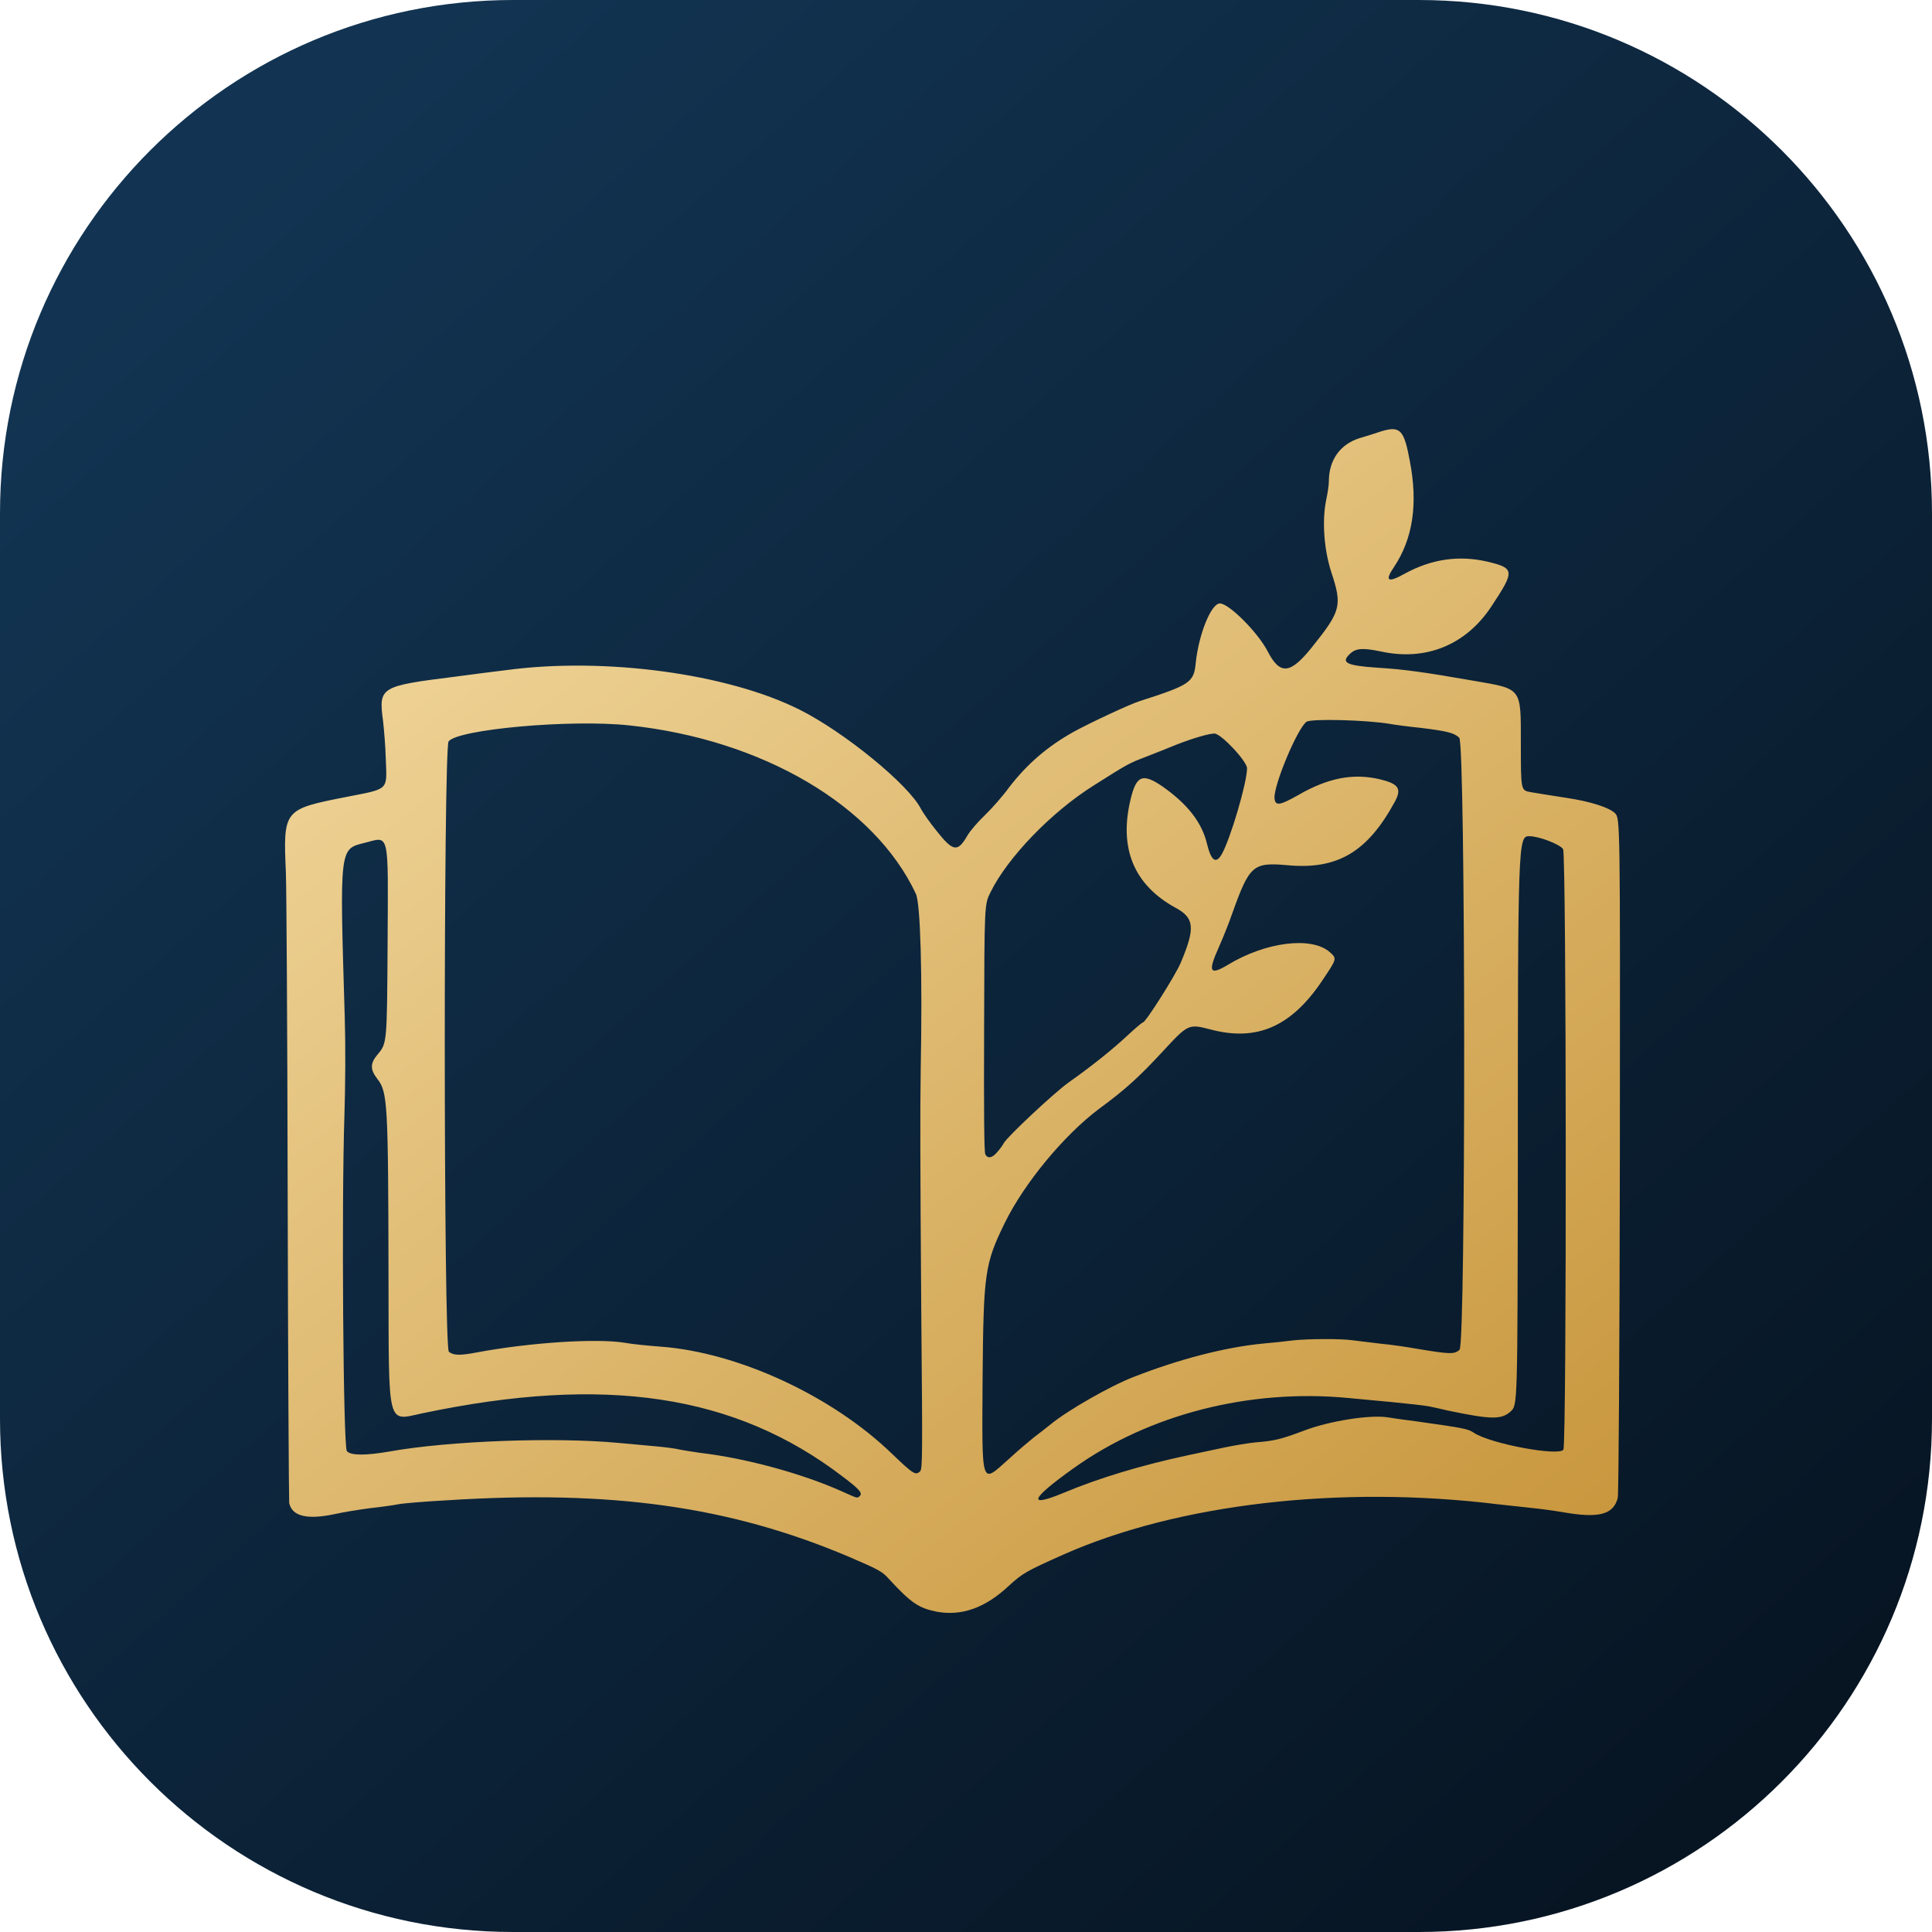
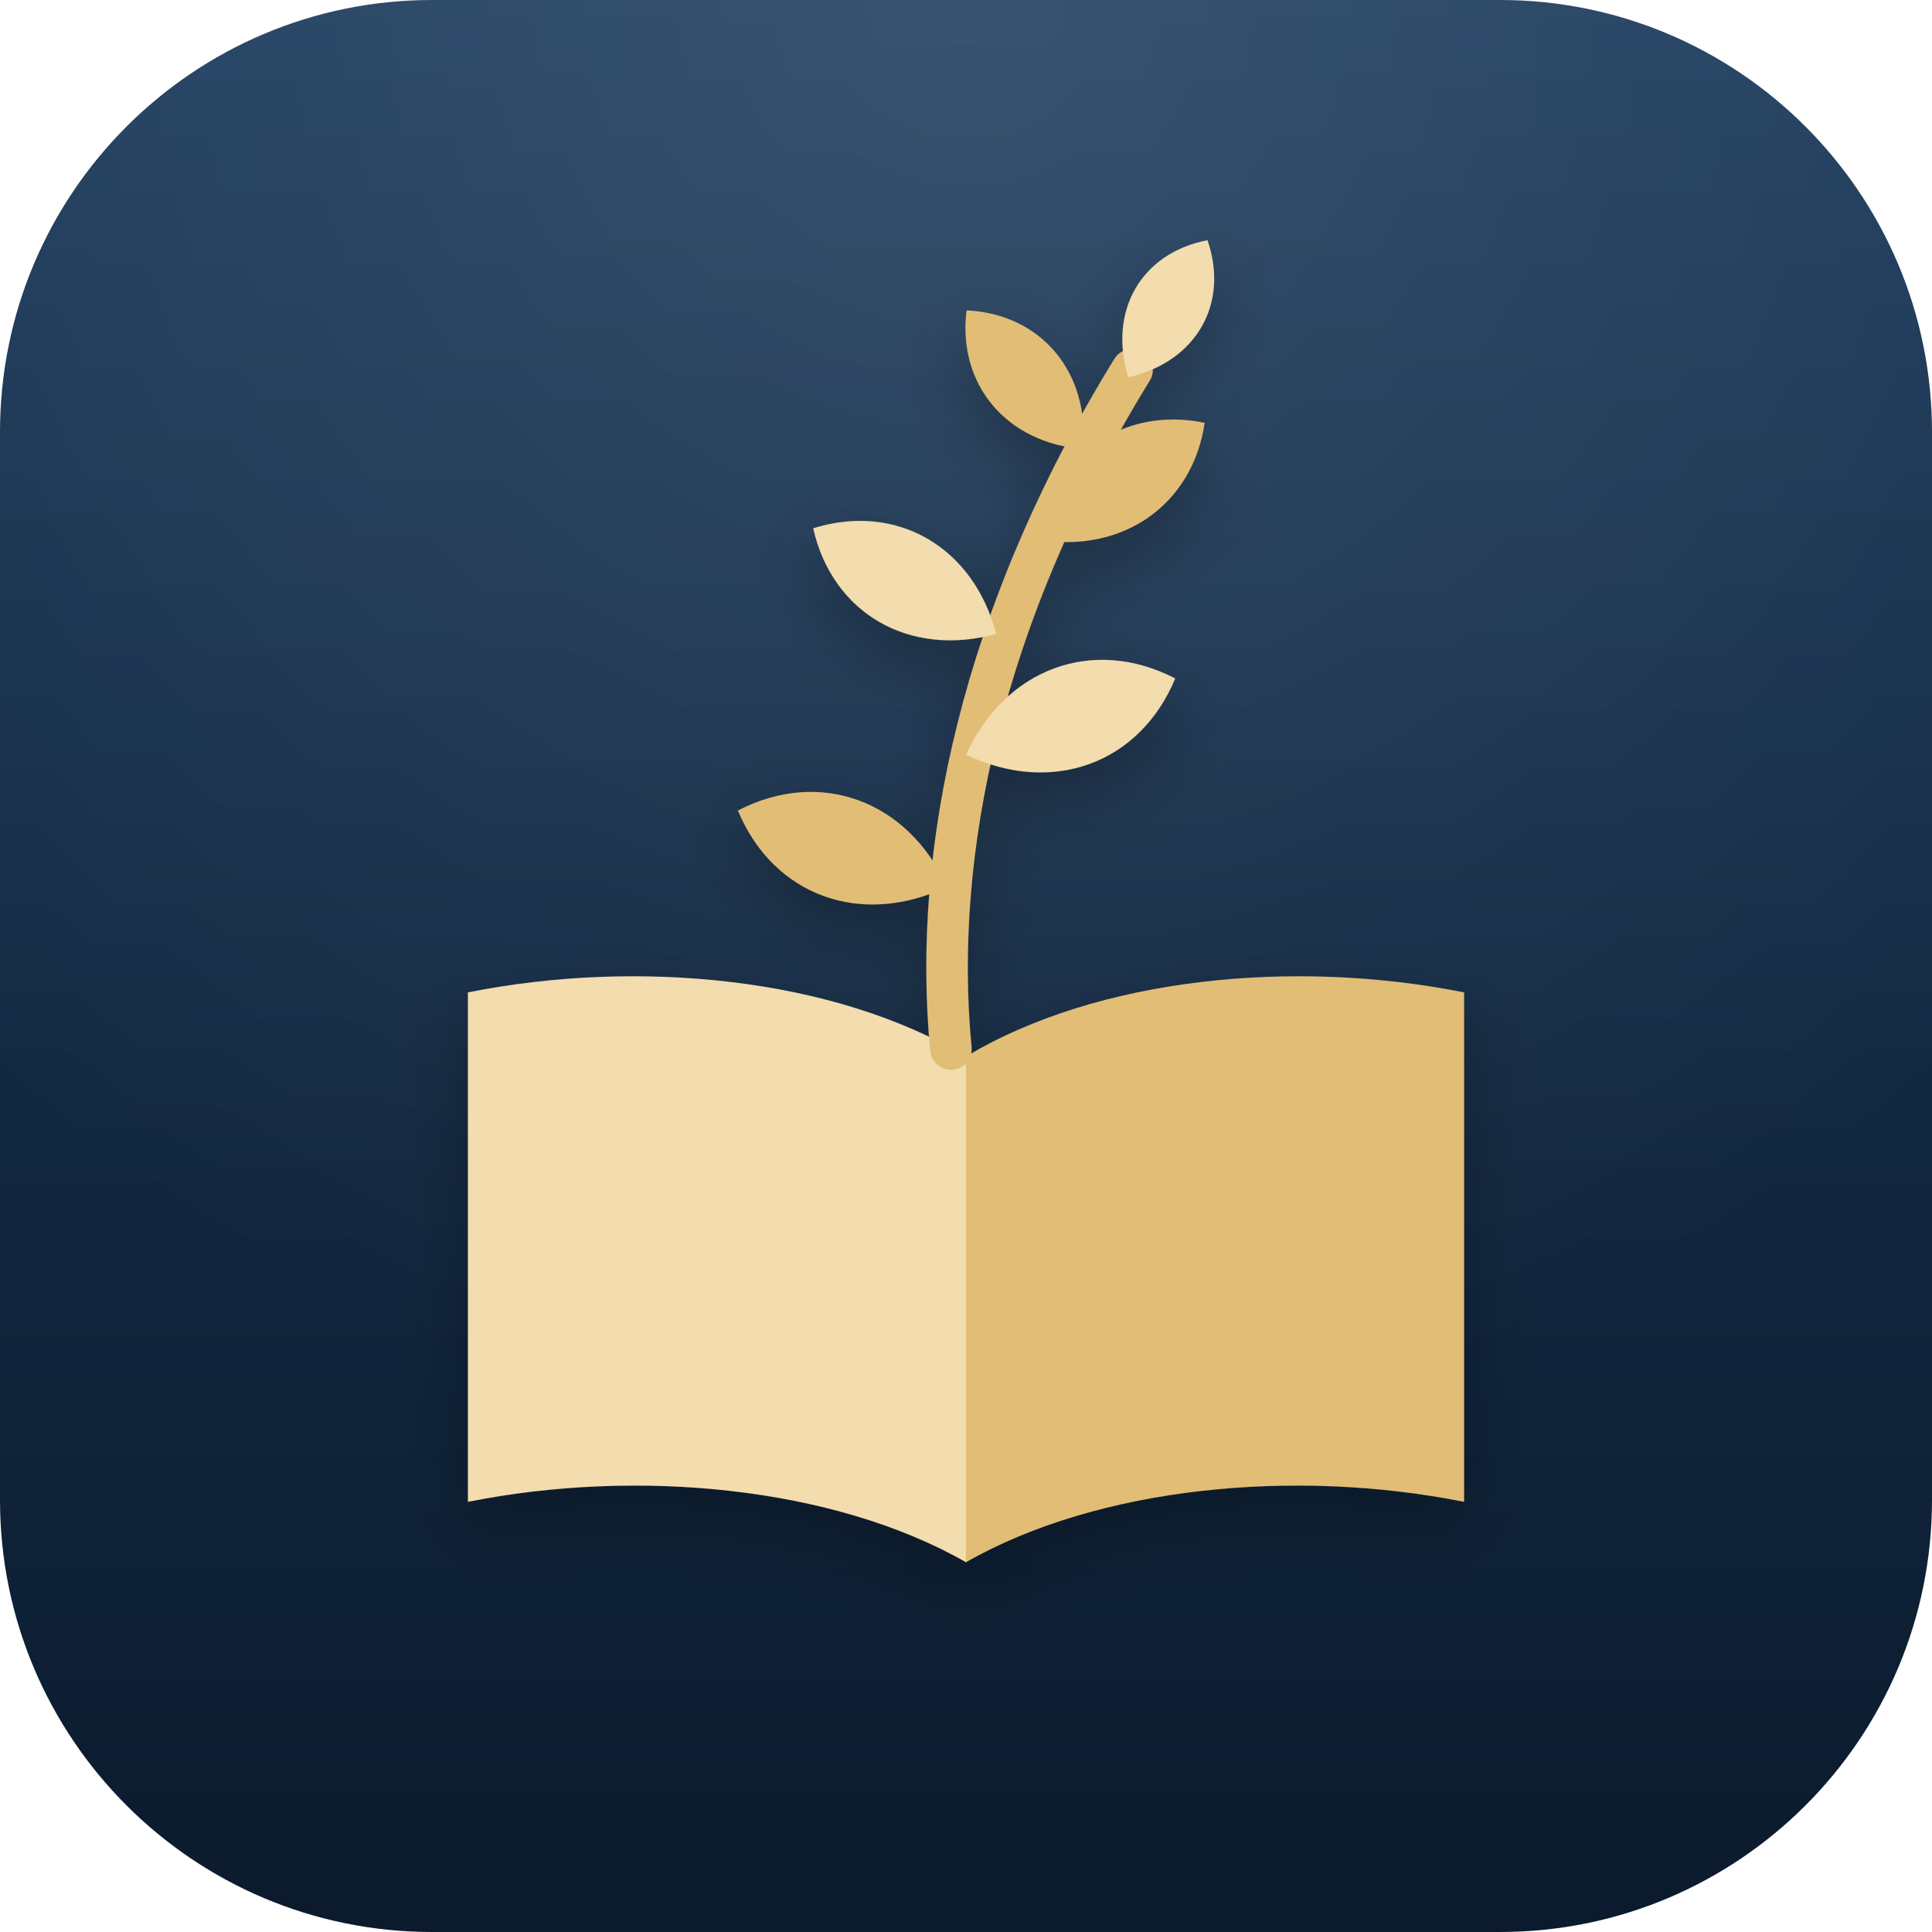
- <svg xmlns="http://www.w3.org/2000/svg" viewBox="0 0 64 64" role="img" aria-label="Noesis">
+ <svg xmlns="http://www.w3.org/2000/svg" viewBox="0 0 1024 1024">
  <defs>
-     <linearGradient id="noesis-bg" x1="8" y1="6" x2="56" y2="60" gradientUnits="userSpaceOnUse">
-       <stop stop-color="#123452" />
-       <stop offset="1" stop-color="#071523" />
+     <linearGradient id="noesis-tile" x1="0" y1="0" x2="0" y2="1">
+       <stop offset="0" stop-color="#1d3c5e" />
+       <stop offset="1" stop-color="#0b1a2c" />
    </linearGradient>
-     <linearGradient id="noesis-gold" x1="14" y1="8" x2="50" y2="54" gradientUnits="userSpaceOnUse">
-       <stop stop-color="#f6dfa8" />
-       <stop offset="1" stop-color="#c8963c" />
-     </linearGradient>
+     <radialGradient id="noesis-light" cx="50%" cy="0%" r="75%">
+       <stop offset="0" stop-color="#ffffff" stop-opacity=".12" />
+       <stop offset="1" stop-color="#ffffff" stop-opacity="0" />
+     </radialGradient>
+     <filter id="noesis-lift" x="-20%" y="-20%" width="140%" height="150%">
+       <feDropShadow dx="0" dy="14" stdDeviation="18" flood-color="#000" flood-opacity=".28" />
+     </filter>
  </defs>
-   <rect width="64" height="64" rx="17" fill="url(#noesis-bg)" />
-   <path transform="translate(0.00 0.00) scale(1.0)" fill="url(#noesis-gold)" fill-rule="evenodd" d="M31.03 53.39C30.44 53.27 30.19 53.11 29.47 52.33C29.22 52.05 29.14 52.01 28.12 51.57C24.18 49.90 20.27 49.35 14.79 49.70C14.06 49.74 13.34 49.80 13.20 49.83C13.05 49.86 12.63 49.92 12.26 49.96C11.89 50.01 11.38 50.09 11.12 50.15C10.19 50.35 9.68 50.24 9.58 49.79C9.57 49.71 9.54 45.14 9.53 39.64C9.52 34.14 9.49 29.31 9.47 28.90C9.38 26.82 9.39 26.81 11.47 26.40C12.90 26.12 12.82 26.20 12.78 25.15C12.77 24.72 12.72 24.16 12.69 23.89C12.54 22.75 12.58 22.73 15.12 22.41C15.70 22.33 16.44 22.24 16.76 22.20C20.02 21.76 24.10 22.31 26.49 23.51C27.97 24.25 30.11 26.00 30.51 26.80C30.58 26.93 30.81 27.26 31.03 27.53C31.57 28.21 31.72 28.24 32.04 27.69C32.13 27.53 32.39 27.23 32.62 27.01C32.85 26.79 33.22 26.37 33.43 26.08C34.03 25.30 34.71 24.72 35.57 24.24C36.14 23.93 37.40 23.34 37.74 23.23C39.42 22.69 39.55 22.61 39.61 21.96C39.71 21.01 40.12 19.99 40.41 19.99C40.71 19.99 41.66 20.94 41.99 21.57C42.40 22.37 42.74 22.34 43.46 21.44C44.42 20.24 44.47 20.07 44.10 18.95C43.86 18.21 43.79 17.26 43.93 16.57C43.98 16.34 44.02 16.06 44.02 15.95C44.02 15.23 44.40 14.71 45.05 14.51C45.26 14.45 45.58 14.35 45.75 14.29C46.38 14.10 46.51 14.23 46.70 15.26C46.98 16.70 46.80 17.85 46.18 18.78C45.86 19.25 45.97 19.32 46.54 19.00C47.42 18.52 48.32 18.39 49.25 18.60C50.18 18.82 50.19 18.90 49.41 20.08C48.57 21.36 47.24 21.91 45.74 21.58C45.16 21.46 44.92 21.47 44.73 21.65C44.40 21.95 44.59 22.05 45.65 22.12C46.50 22.17 47.20 22.27 48.81 22.55C50.43 22.83 50.38 22.76 50.38 24.62C50.38 26.19 50.38 26.18 50.70 26.24C50.86 26.27 51.51 26.37 51.89 26.43C52.69 26.55 53.31 26.75 53.50 26.94C53.67 27.12 53.67 27.12 53.66 38.27C53.65 44.89 53.62 49.51 53.59 49.62C53.45 50.17 52.97 50.30 51.81 50.10C51.46 50.04 51.01 49.98 50.80 49.96C50.60 49.94 50.06 49.88 49.61 49.83C44.38 49.19 39.00 49.82 35.22 51.50C33.99 52.05 33.88 52.11 33.41 52.54C32.63 53.27 31.85 53.54 31.03 53.39ZM35.24 49.45C36.41 48.96 37.80 48.54 39.34 48.21C39.68 48.14 40.23 48.02 40.56 47.95C40.90 47.88 41.37 47.80 41.60 47.78C42.22 47.73 42.43 47.68 43.20 47.39C44.04 47.07 45.38 46.86 45.96 46.95C46.14 46.98 46.56 47.04 46.89 47.08C48.52 47.31 48.62 47.33 48.82 47.46C49.37 47.83 51.66 48.25 51.79 48.02C51.90 47.80 51.89 28.32 51.78 28.13C51.68 27.97 50.98 27.70 50.66 27.70C50.29 27.70 50.28 27.82 50.28 38.58C50.27 46.54 50.27 46.54 50.05 46.75C49.74 47.03 49.42 47.03 47.98 46.73C47.78 46.68 47.49 46.62 47.35 46.59C47.20 46.56 46.66 46.50 46.15 46.45C45.64 46.40 44.97 46.34 44.66 46.31C41.39 46.00 38.06 46.85 35.56 48.64C34.13 49.66 34.01 49.96 35.24 49.45ZM28.48 49.56C28.58 49.46 28.48 49.34 27.91 48.91C24.35 46.19 20.05 45.54 13.98 46.82C12.81 47.07 12.88 47.34 12.87 42.34C12.86 36.50 12.84 36.18 12.50 35.74C12.26 35.43 12.26 35.23 12.50 34.94C12.82 34.56 12.82 34.60 12.84 31.24C12.86 27.47 12.91 27.71 12.08 27.92C11.24 28.13 11.25 28.04 11.42 33.69C11.45 34.73 11.44 35.92 11.41 36.93C11.31 39.88 11.37 47.93 11.49 48.07C11.62 48.22 12.11 48.22 12.92 48.08C14.88 47.73 18.39 47.60 20.51 47.80C20.82 47.83 21.36 47.88 21.71 47.91C22.06 47.94 22.42 47.99 22.52 48.02C22.62 48.04 22.93 48.09 23.21 48.13C24.67 48.30 26.54 48.80 27.88 49.40C28.42 49.64 28.39 49.64 28.48 49.56ZM30.48 48.74C30.56 48.66 30.56 48.16 30.52 43.70C30.48 38.16 30.48 36.92 30.50 35.41C30.56 32.25 30.49 29.93 30.34 29.61C28.97 26.68 25.26 24.50 20.85 24.03C18.91 23.82 15.16 24.16 14.86 24.56C14.69 24.80 14.69 44.64 14.87 44.78C15.02 44.90 15.23 44.91 15.80 44.80C17.57 44.47 19.76 44.33 20.69 44.48C20.96 44.53 21.50 44.58 21.89 44.61C24.46 44.80 27.58 46.25 29.55 48.16C30.26 48.84 30.33 48.88 30.48 48.74ZM33.41 48.34C33.70 48.07 34.07 47.76 34.23 47.63C34.39 47.51 34.66 47.30 34.82 47.17C35.37 46.72 36.78 45.91 37.56 45.61C39.07 45.02 40.59 44.63 41.81 44.51C42.16 44.48 42.63 44.43 42.85 44.40C43.33 44.35 44.41 44.34 44.82 44.40C44.98 44.42 45.39 44.47 45.72 44.51C46.06 44.54 46.61 44.62 46.94 44.68C48.02 44.86 48.19 44.87 48.35 44.71C48.56 44.50 48.55 24.66 48.34 24.44C48.18 24.28 47.95 24.22 47.05 24.11C46.66 24.07 46.20 24.01 46.04 23.98C45.29 23.85 43.43 23.80 43.28 23.91C42.98 24.12 42.18 26.03 42.22 26.45C42.25 26.71 42.40 26.68 43.02 26.33C43.99 25.77 44.82 25.61 45.69 25.81C46.33 25.96 46.44 26.12 46.21 26.55C45.30 28.23 44.30 28.82 42.63 28.66C41.51 28.56 41.39 28.67 40.83 30.23C40.71 30.58 40.50 31.10 40.37 31.39C40.01 32.19 40.07 32.32 40.66 31.97C41.92 31.20 43.45 31.01 44.05 31.54C44.29 31.76 44.30 31.74 43.79 32.50C42.77 34.01 41.64 34.50 40.13 34.11C39.36 33.91 39.37 33.91 38.49 34.86C37.74 35.67 37.27 36.10 36.41 36.73C35.25 37.60 33.93 39.19 33.28 40.52C32.62 41.87 32.58 42.19 32.55 45.61C32.53 49.30 32.48 49.17 33.41 48.34ZM33.03 38.17C33.11 38.08 33.21 37.95 33.25 37.87C33.36 37.66 34.94 36.18 35.41 35.85C36.19 35.30 36.88 34.74 37.34 34.31C37.60 34.07 37.83 33.87 37.86 33.87C37.95 33.87 38.93 32.32 39.11 31.90C39.60 30.74 39.57 30.41 38.94 30.07C37.57 29.32 37.06 28.11 37.45 26.49C37.64 25.68 37.85 25.60 38.52 26.06C39.34 26.64 39.81 27.24 39.98 27.94C40.12 28.52 40.28 28.63 40.47 28.30C40.75 27.82 41.31 25.93 41.31 25.45C41.31 25.22 40.45 24.30 40.23 24.30C40.05 24.30 39.53 24.45 38.99 24.66C38.70 24.78 38.24 24.96 37.96 25.07C37.39 25.29 37.40 25.28 36.23 26.02C34.83 26.90 33.38 28.40 32.81 29.56C32.61 29.96 32.61 29.96 32.60 34.04C32.59 36.83 32.60 38.16 32.64 38.24C32.72 38.39 32.87 38.36 33.03 38.17Z" />
+   <rect width="1024" height="1024" rx="229" fill="url(#noesis-tile)" />
+   <rect width="1024" height="1024" rx="229" fill="url(#noesis-light)" />
+   <g filter="url(#noesis-lift)" transform="translate(0 0)">
+     <path d="M512 560 C442 518 338 508 248 526 V796 C338 778 442 788 512 828Z" fill="#f3dcae" />
+     <path d="M512 560 C582 518 686 508 776 526 V796 C686 778 582 788 512 828Z" fill="#e2bd76" />
+     <path d="M504 556 C494 452 520 326 600 196" fill="none" stroke="#e2bd76" stroke-width="22" stroke-linecap="round" />
+     <path d="M502.0 470.0 C456.4 491.7 409.9 474.8 391.1 429.6 C434.5 407.1 481.0 424.1 502.0 470.0Z" fill="#e2bd76" />
+     <path d="M512.0 400.0 C533.0 354.1 579.5 337.1 622.9 359.6 C604.1 404.8 557.6 421.7 512.0 400.0Z" fill="#f3dcae" />
+     <path d="M528.0 336.0 C481.9 348.6 441.2 325.1 431.0 280.0 C475.2 266.2 515.9 289.8 528.0 336.0Z" fill="#f3dcae" />
+     <path d="M550.0 286.0 C558.2 241.2 595.3 215.2 638.5 224.1 C632.1 267.6 594.9 293.6 550.0 286.0Z" fill="#e2bd76" />
+     <path d="M574.0 238.0 C533.3 234.6 507.4 203.7 512.3 164.5 C551.8 166.4 577.7 197.3 574.0 238.0Z" fill="#e2bd76" />
+     <path d="M598.0 200.0 C587.2 164.7 604.9 134.1 640.0 127.3 C651.6 161.1 634.0 191.7 598.0 200.0Z" fill="#f3dcae" />
+   </g>
</svg>
